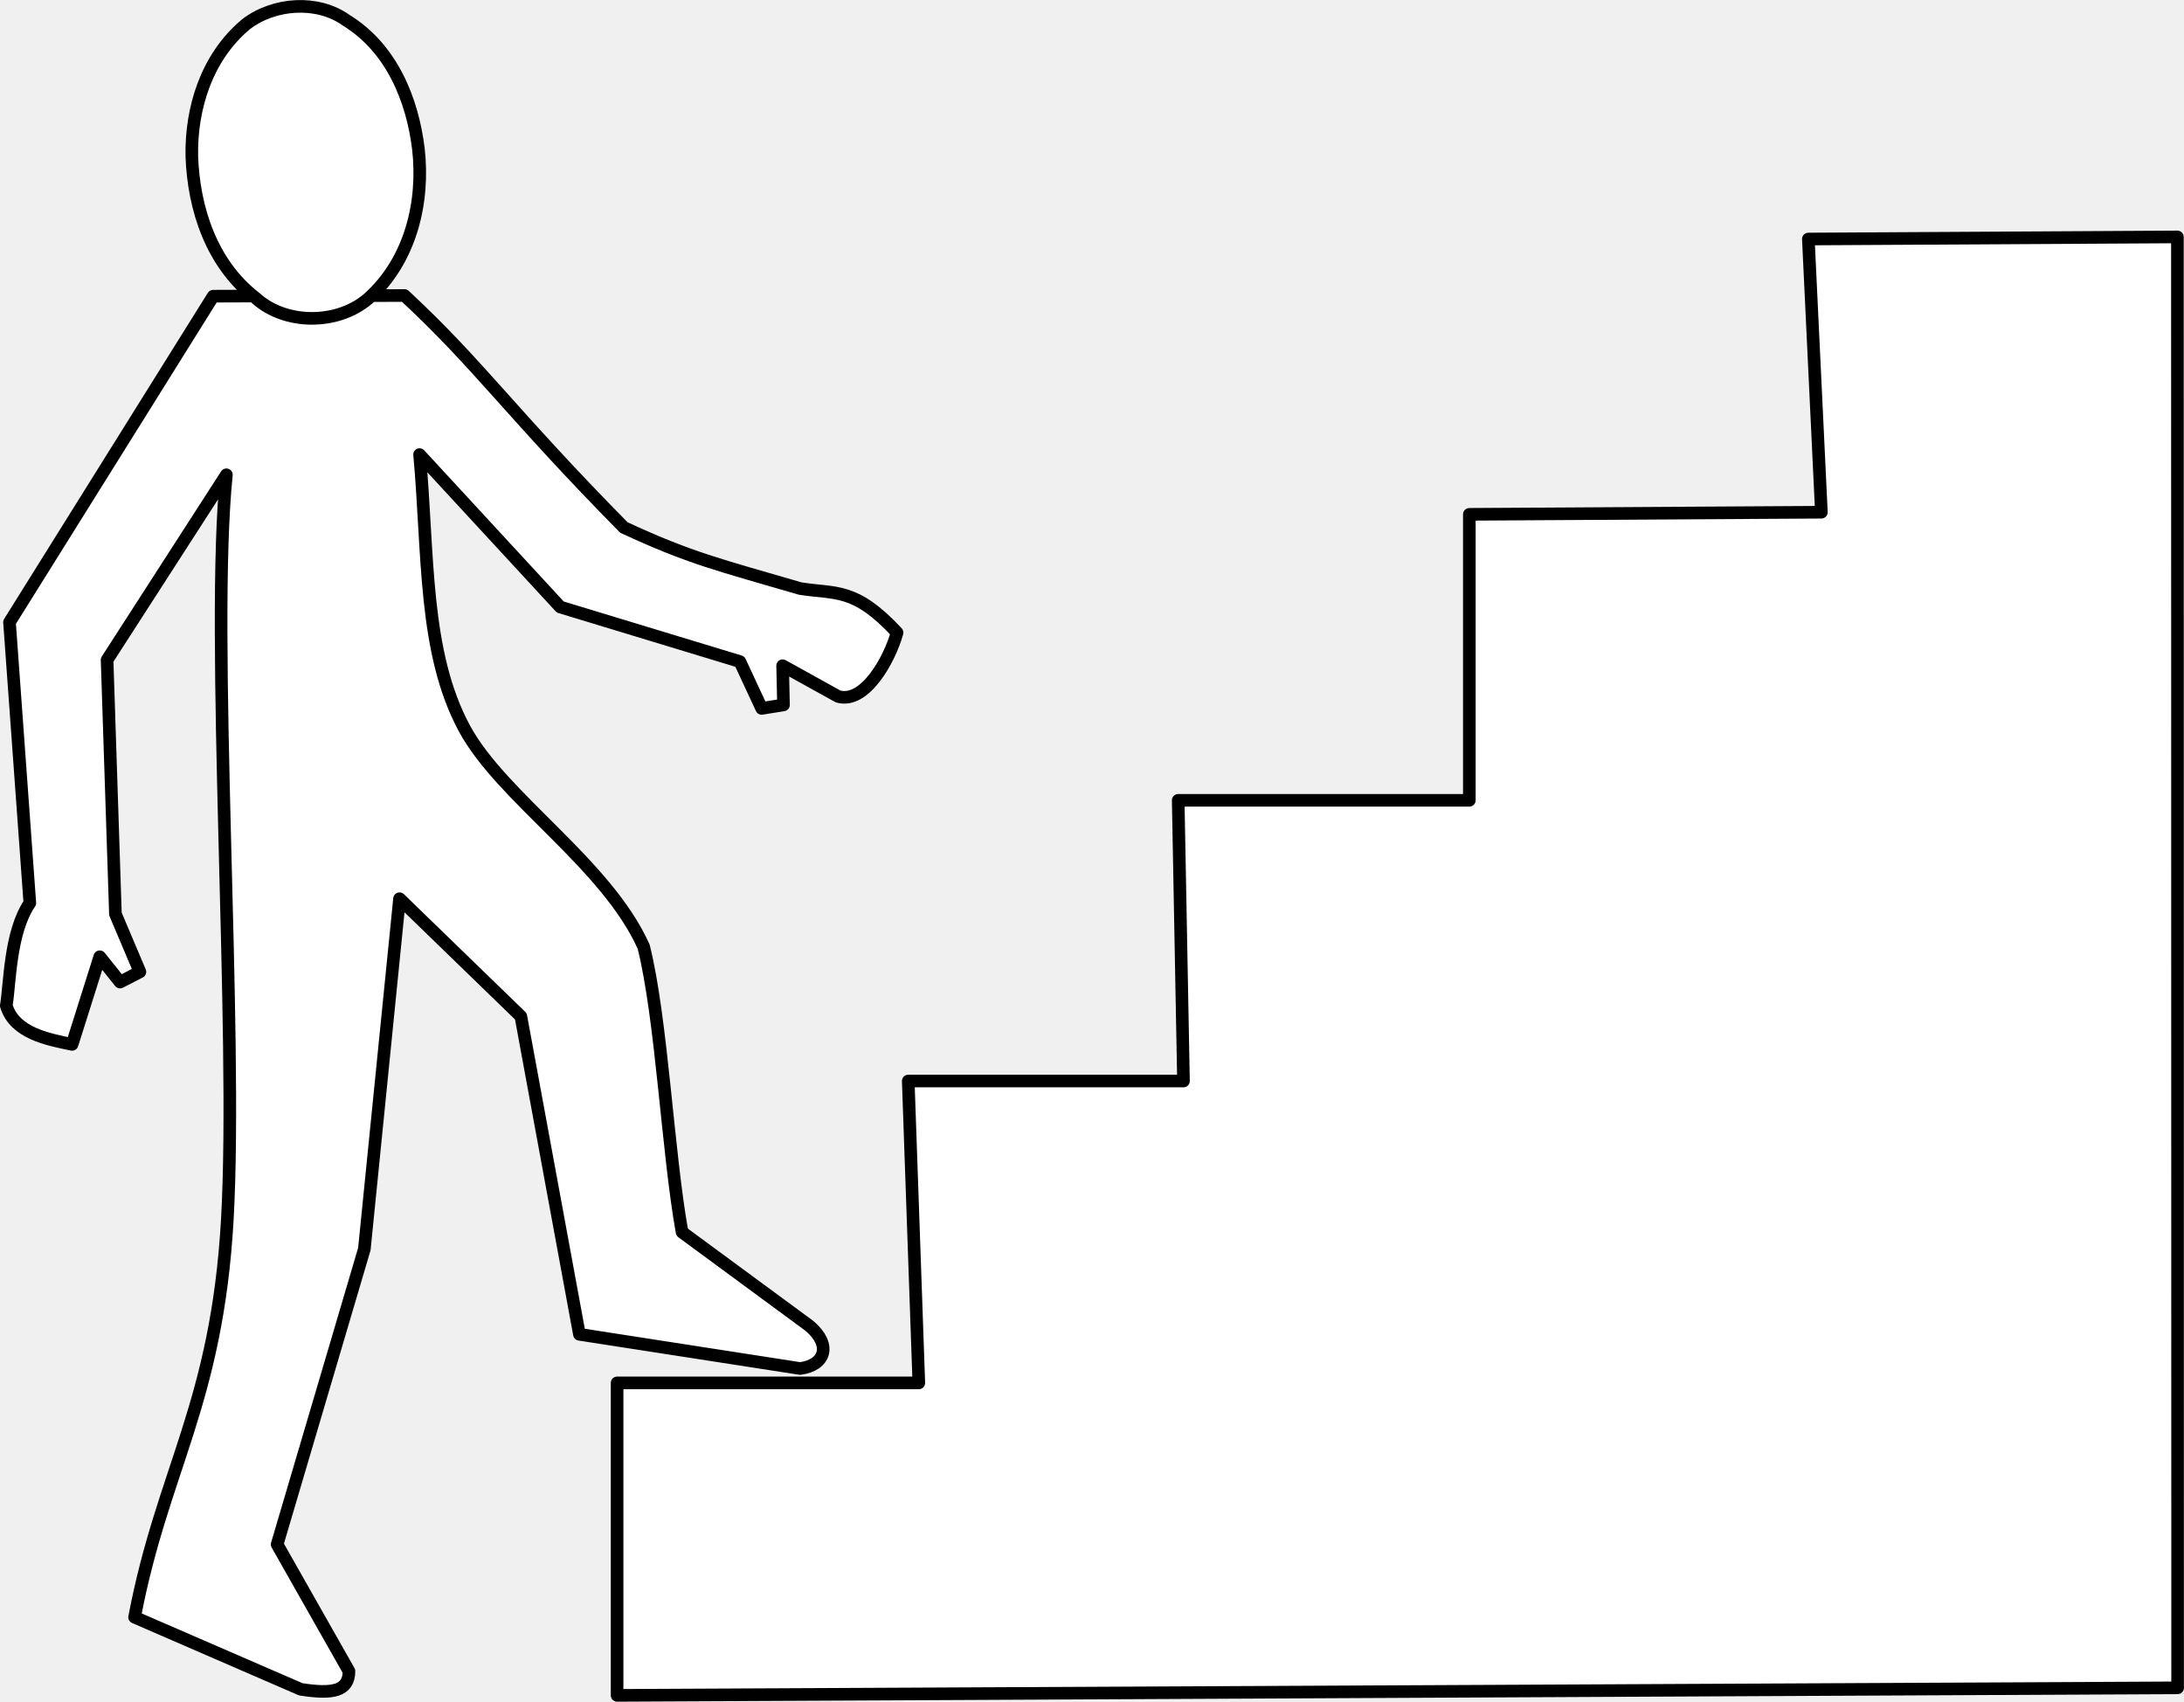
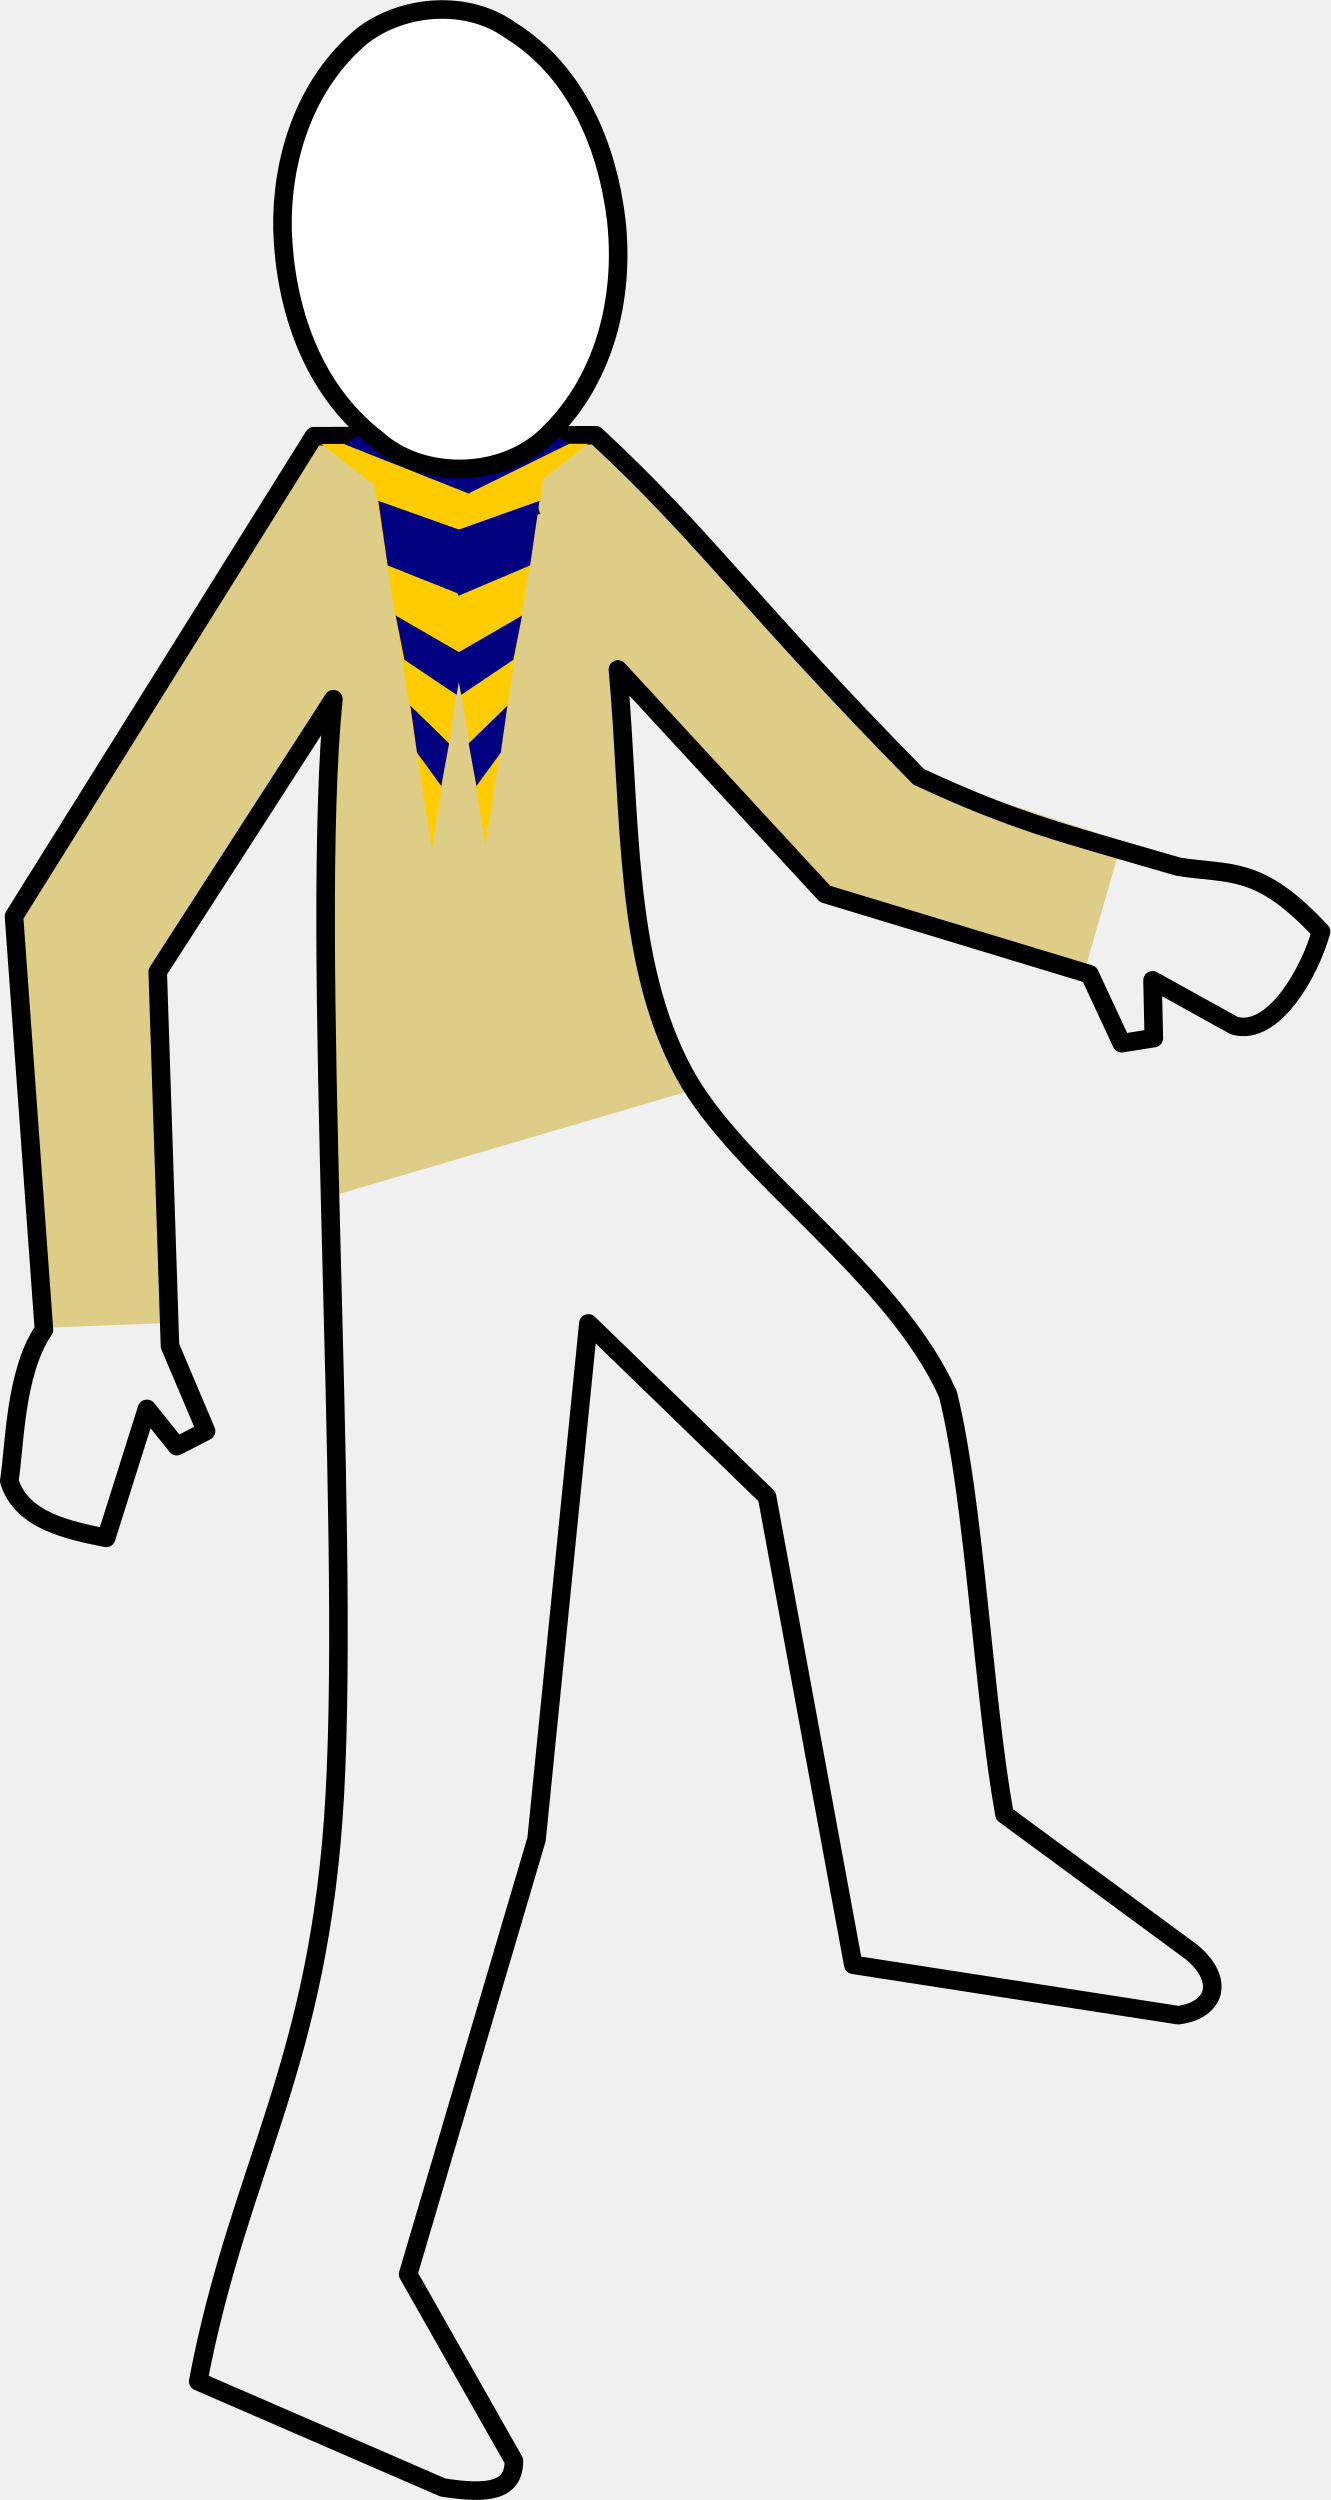
- <svg xmlns="http://www.w3.org/2000/svg" id="svg4169" viewBox="0 0 346.59 270.02" version="1.1">
-   <g id="layer1" transform="translate(-214.69 -378.3)">
-     <g id="g4832">
-       <path id="path4188" d="m312.62 647.31v-49.581h47.882l-1.68-47.9 43.682 0-0.84-44.539h46.202l-0-45.379 55.869-0.335-2.071-43.35 58.569-0.333 0.034 230.22z" style="stroke-linejoin:round;stroke-dashoffset:3.003;stroke:#000000;stroke-linecap:round;stroke-width:2;fill:#ffffff" />
-       <path id="path4804" style="stroke-linejoin:round;stroke-dashoffset:3.003;stroke:#000000;stroke-linecap:round;stroke-width:2;fill:#ffffff" d="m270.07 643.47c-0.006 3.22-2.65 3.658-7.655 2.878l-26.367-11.439c4.438-23.336 13.073-33.903 14.718-63.134 1.689-30.019-2.75-92.582-0.148-118.14l-18.934 29.376 1.323 40.318 3.888 9.177-3.147 1.625-3.225-4.021-4.39 13.906c-3.956-0.808-9.153-1.812-10.444-6.146 0.586-3.503 0.555-11.651 3.735-16.285l-3.227-44.552 32.322-51.736 30.36-0.108c11.841 10.991 16.775 18.51 34.812 36.808 10.55 4.904 15.166 5.944 27.984 9.689 5.65 0.905 8.658-0.244 15.374 6.989-1.179 4.301-5.111 11.362-9.359 10.132l-8.802-4.877 0.14 6.222-3.465 0.554-3.457-7.433-28.504-8.654-22.326-24.187c1.438 15.74 0.571 31.346 7.125 43.473 5.922 10.959 22.534 21.432 28.438 34.62 2.863 11.415 3.816 32.681 6.094 45.287l20.174 14.845c3.638 3.044 2.558 6.275-1.446 6.791l-35.02-5.428-9.296-50.454-19.252-18.666-5.582 55.588-13.841 46.875z" />
-       <path id="path4819" d="m281.09 401.94c0.947 8.339-1.156 17.657-7.997 23.774-4.925 4.2-13.165 4.104-17.79-0.096-7.043-5.412-9.884-14.202-10.173-22.542-0.141-7.517 2.3-15.658 8.585-20.92 4.478-3.442 11.387-3.893 15.918-0.64 7.233 4.443 10.514 12.644 11.457 20.424z" style="stroke-linejoin:round;stroke-dashoffset:3.003;stroke:#000000;stroke-linecap:round;stroke-width:2;fill:#ffffff" />
-     </g>
+ <svg xmlns="http://www.w3.org/2000/svg" id="svg4169" viewBox="0 0 143.361 269.407" version="1.1" width="143.361" height="269.407">
+   <defs id="defs4146" />
+   <g id="layer1" transform="translate(-214.6887,-378.2863)">
+     <path style="fill:#decd87;fill-rule:evenodd;stroke:none;stroke-width:1px;stroke-linecap:butt;stroke-linejoin:miter;stroke-opacity:1" d="m 251.039,507.004 37.833,-11.127 -2.967,-4.822 -1.855,-8.16 -0.742,-8.531 -2.225,-12.611 -0.371,-11.869 22.626,24.812 28.325,7.868 3.934,-13.638 -22.555,-7.344 -33.833,-36.718 -14.949,5.77 -13.376,-5.508 -2.098,0 -32.259,51.93 2.623,44.324 13.638,-0.525 -1.049,-37.505 18.621,-29.374 z" id="path4189" />
+     <path d="m 270.07,643.47 c -0.006,3.22 -2.65,3.658 -7.655,2.878 l -26.367,-11.439 c 4.438,-23.336 13.073,-33.903 14.718,-63.134 1.689,-30.019 -2.75,-92.582 -0.148,-118.14 l -18.934,29.376 1.323,40.318 3.888,9.177 -3.147,1.625 -3.225,-4.021 -4.39,13.906 c -3.956,-0.808 -9.153,-1.812 -10.444,-6.146 0.586,-3.503 0.555,-11.651 3.735,-16.285 l -3.227,-44.552 32.322,-51.736 30.36,-0.108 c 11.841,10.991 16.775,18.51 34.812,36.808 10.55,4.904 15.166,5.944 27.984,9.689 5.65,0.905 8.658,-0.244 15.374,6.989 -1.179,4.301 -5.111,11.362 -9.359,10.132 l -8.802,-4.877 0.14,6.222 -3.465,0.554 -3.457,-7.433 -28.504,-8.654 -22.326,-24.187 c 1.438,15.74 0.571,31.346 7.125,43.473 5.922,10.959 22.534,21.432 28.438,34.62 2.863,11.415 3.816,32.681 6.094,45.287 l 20.174,14.845 c 3.638,3.044 2.558,6.275 -1.446,6.791 l -35.02,-5.428 -9.296,-50.454 -19.252,-18.666 -5.582,55.588 -13.841,46.875 z" style="fill:none;stroke:#000000;stroke-width:2;stroke-linecap:round;stroke-linejoin:round;stroke-dashoffset:3.003" id="path4804" />
+     <path style="fill:#ffcc00;fill-opacity:1;stroke:#000000;stroke-width:0;stroke-miterlimit:4;stroke-dasharray:none;stroke-dashoffset:0;stroke-opacity:1" id="path4155" d="m 374.922,421.325 -33.105,81.425 -33.105,81.425 -53.964,-69.382 -53.964,-69.382 87.069,-12.043 z" transform="matrix(0.16192,0.01000199,-0.02219871,0.07295568,226.6928,391.6199)" />
+     <path style="fill:#ffcc00;fill-opacity:1;stroke:#000000;stroke-width:0;stroke-miterlimit:4;stroke-dasharray:none;stroke-dashoffset:0;stroke-opacity:1" id="path4157" d="m 261.239,440.798 -3.132,-5.425 -3.132,-5.425 6.264,0 6.264,0 -3.132,5.425 z" transform="matrix(0.9999988,0,0,3.649572,3.0600466e-4,-1138.994)" />
+     <path transform="matrix(0.9999988,0,0,3.649572,5.749364,-1139.365)" d="m 261.239,440.798 -3.132,-5.425 -3.132,-5.425 6.264,0 6.264,0 -3.132,5.425 z" id="path4159" style="fill:#ffcc00;fill-opacity:1;stroke:none;stroke-width:0.052;stroke-miterlimit:4;stroke-dasharray:none;stroke-dashoffset:0;stroke-opacity:1" />
+     <path style="fill:none;fill-rule:evenodd;stroke:#000000;stroke-width:1px;stroke-linecap:butt;stroke-linejoin:miter;stroke-opacity:1" d="m 261.981,436.718 10.756,-3.524" id="path4161" />
+     <path style="fill:#000080;fill-rule:evenodd;stroke:#000080;stroke-width:1px;stroke-linecap:butt;stroke-linejoin:miter;stroke-opacity:1" d="m 271.362,438.866 -6.989,2.967 -2.053,-5.301 9.893,-3.524 z" id="path4163" />
+     <path id="path4165" d="m 269.565,449.096 -4.828,3.242 -0.587,-3.215 6.107,-3.537 z" style="fill:#000080;fill-rule:evenodd;stroke:#000080;stroke-width:0.982px;stroke-linecap:butt;stroke-linejoin:miter;stroke-opacity:1" />
+     <path style="fill:#000080;fill-rule:evenodd;stroke:#000080;stroke-width:0.982px;stroke-linecap:butt;stroke-linejoin:miter;stroke-opacity:1" d="m 268.188,459.193 -1.878,2.586 -0.587,-3.215 2.96,-2.881 z" id="path4167" />
+     <path id="path4169" d="m 274.979,426.069 -9.612,4.734 -4.676,-3.921 9.893,-3.524 z" style="fill:#000080;fill-rule:evenodd;stroke:#000080;stroke-width:1px;stroke-linecap:butt;stroke-linejoin:miter;stroke-opacity:1" />
+     <path id="path4171" d="m 256.918,438.866 7.12,2.836 1.922,-5.17 -9.893,-3.524 z" style="fill:#000080;fill-rule:evenodd;stroke:#000080;stroke-width:1px;stroke-linecap:butt;stroke-linejoin:miter;stroke-opacity:1" />
+     <path style="fill:#000080;fill-rule:evenodd;stroke:#000080;stroke-width:0.982px;stroke-linecap:butt;stroke-linejoin:miter;stroke-opacity:1" d="m 258.714,449.096 4.828,3.242 0.587,-3.215 -6.107,-3.537 z" id="path4173" />
+     <path id="path4175" d="m 260.091,459.193 1.878,2.586 0.587,-3.215 -2.96,-2.881 z" style="fill:#000080;fill-rule:evenodd;stroke:#000080;stroke-width:0.982px;stroke-linecap:butt;stroke-linejoin:miter;stroke-opacity:1" />
+     <path style="fill:#000080;fill-rule:evenodd;stroke:#000080;stroke-width:1px;stroke-linecap:butt;stroke-linejoin:miter;stroke-opacity:1" d="m 252.93,426.069 12.103,4.803 2.184,-3.99 -9.893,-3.524 z" id="path4177" />
+     <path style="fill:#ffffff;stroke:#000000;stroke-width:2;stroke-linecap:round;stroke-linejoin:round;stroke-dashoffset:3.003" d="m 281.09,401.94 c 0.947,8.339 -1.156,17.657 -7.997,23.774 -4.925,4.2 -13.165,4.104 -17.79,-0.096 -7.043,-5.412 -9.884,-14.202 -10.173,-22.542 -0.141,-7.517 2.3,-15.658 8.585,-20.92 4.478,-3.442 11.387,-3.893 15.918,-0.64 7.233,4.443 10.514,12.644 11.457,20.424 z" id="path4819" />
  </g>
</svg>
